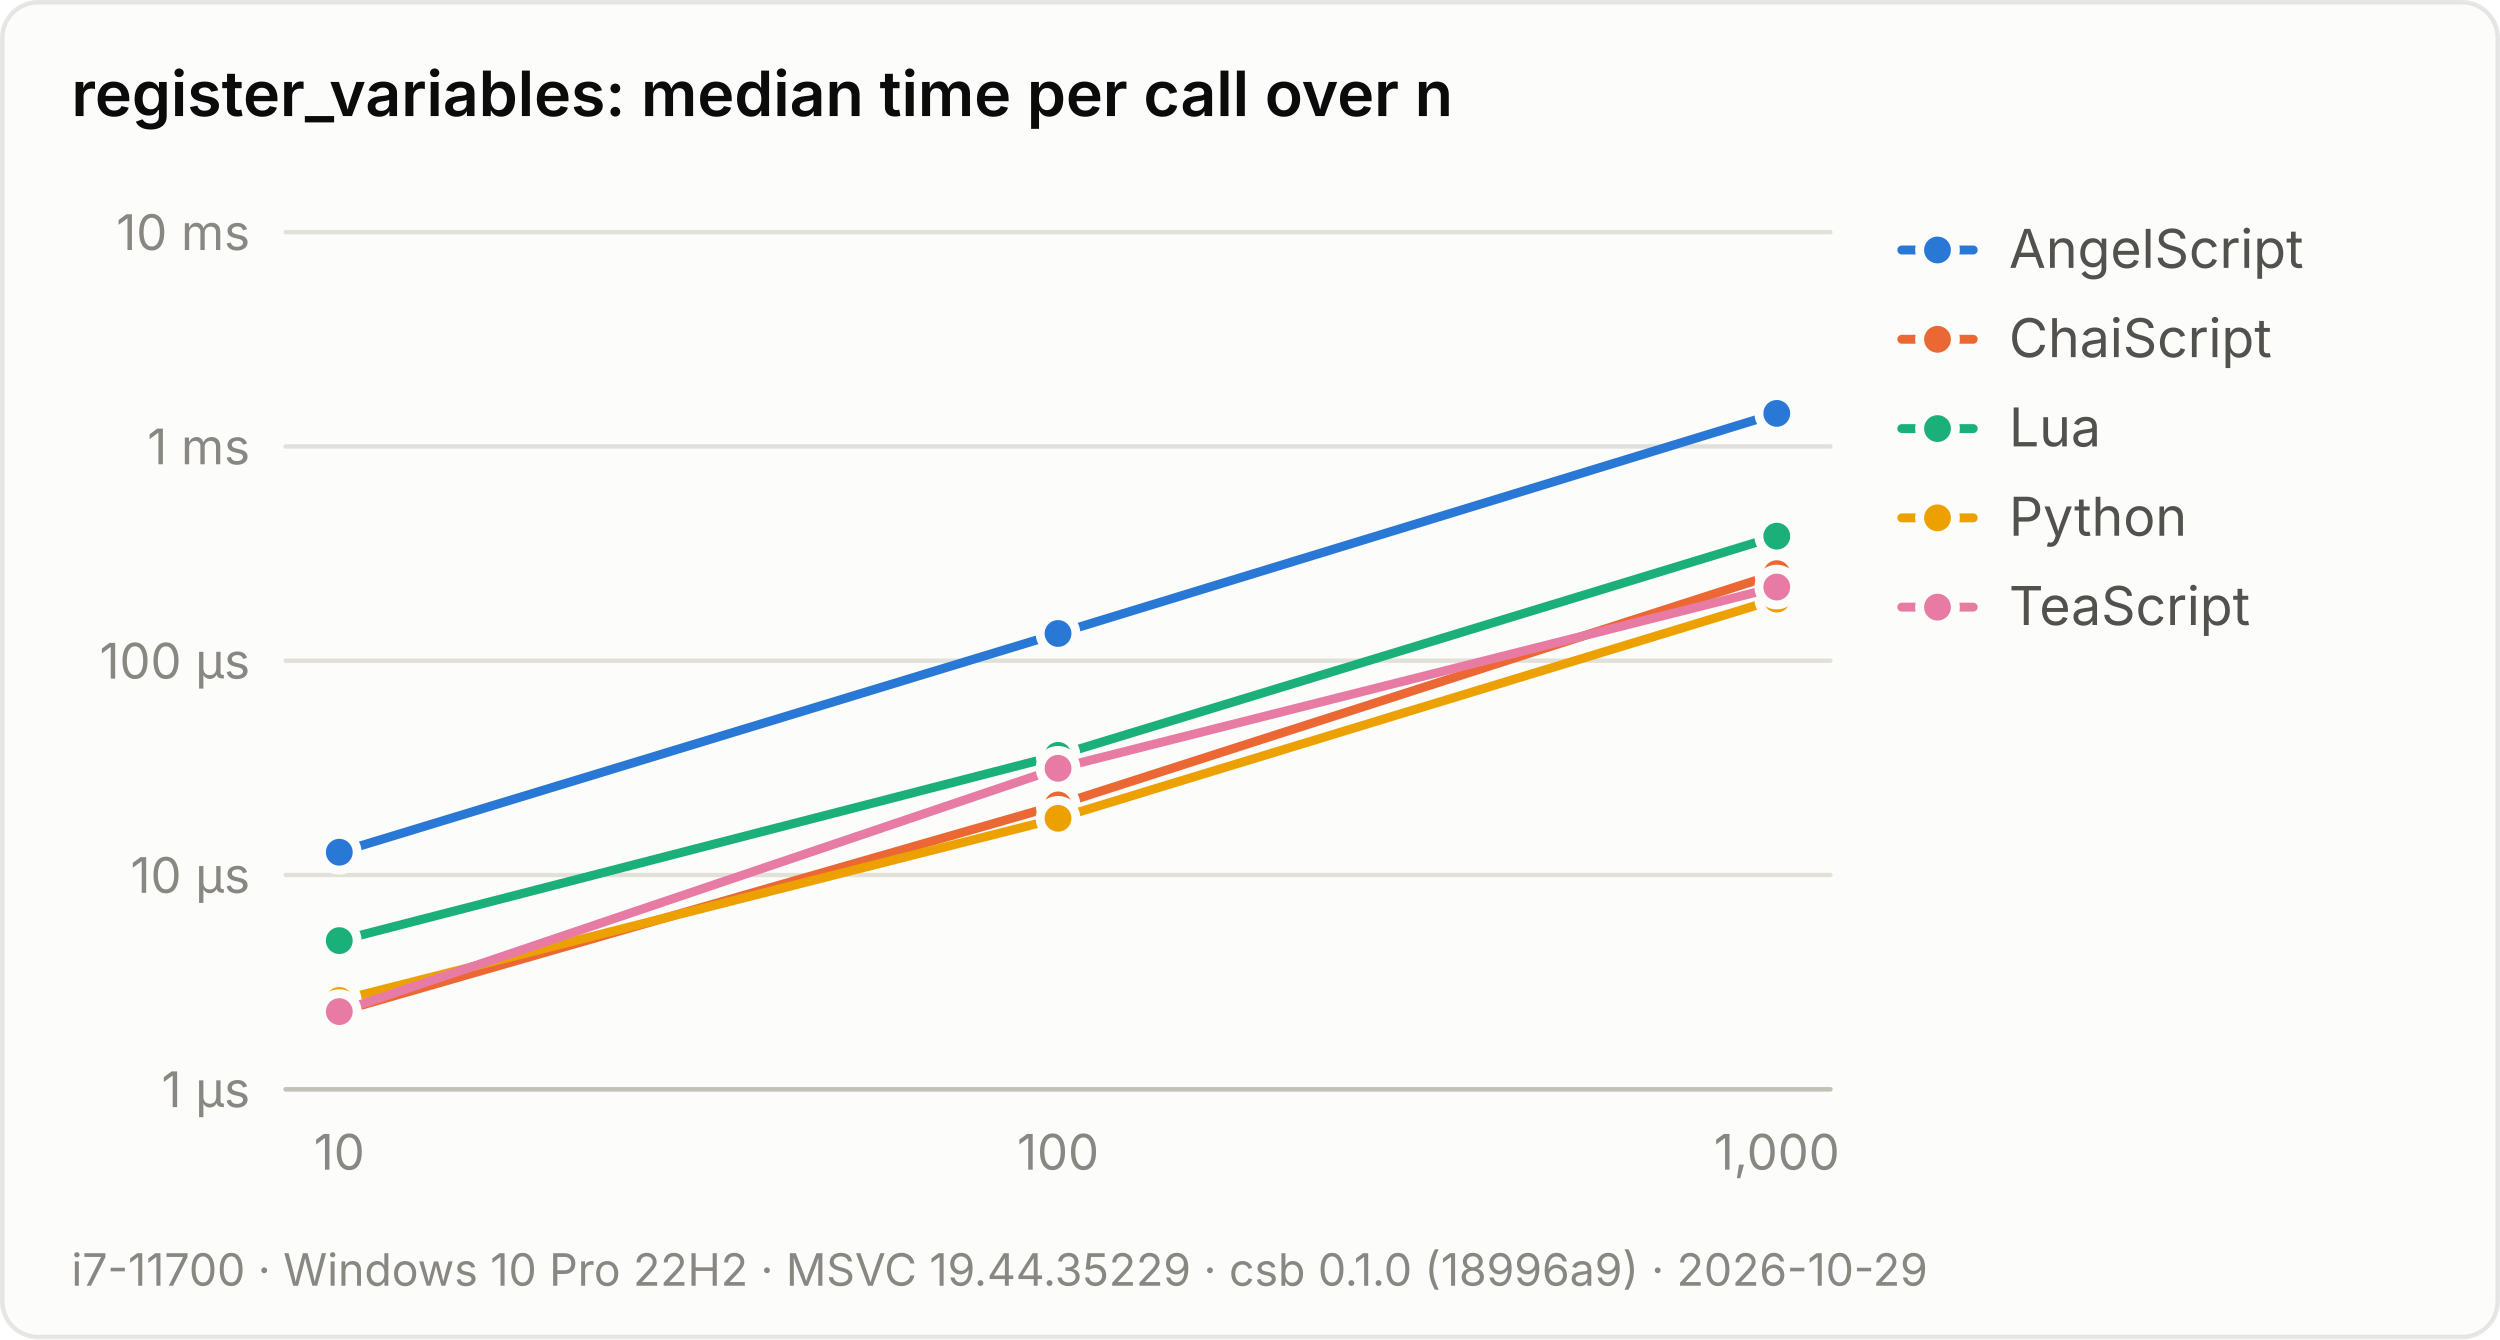
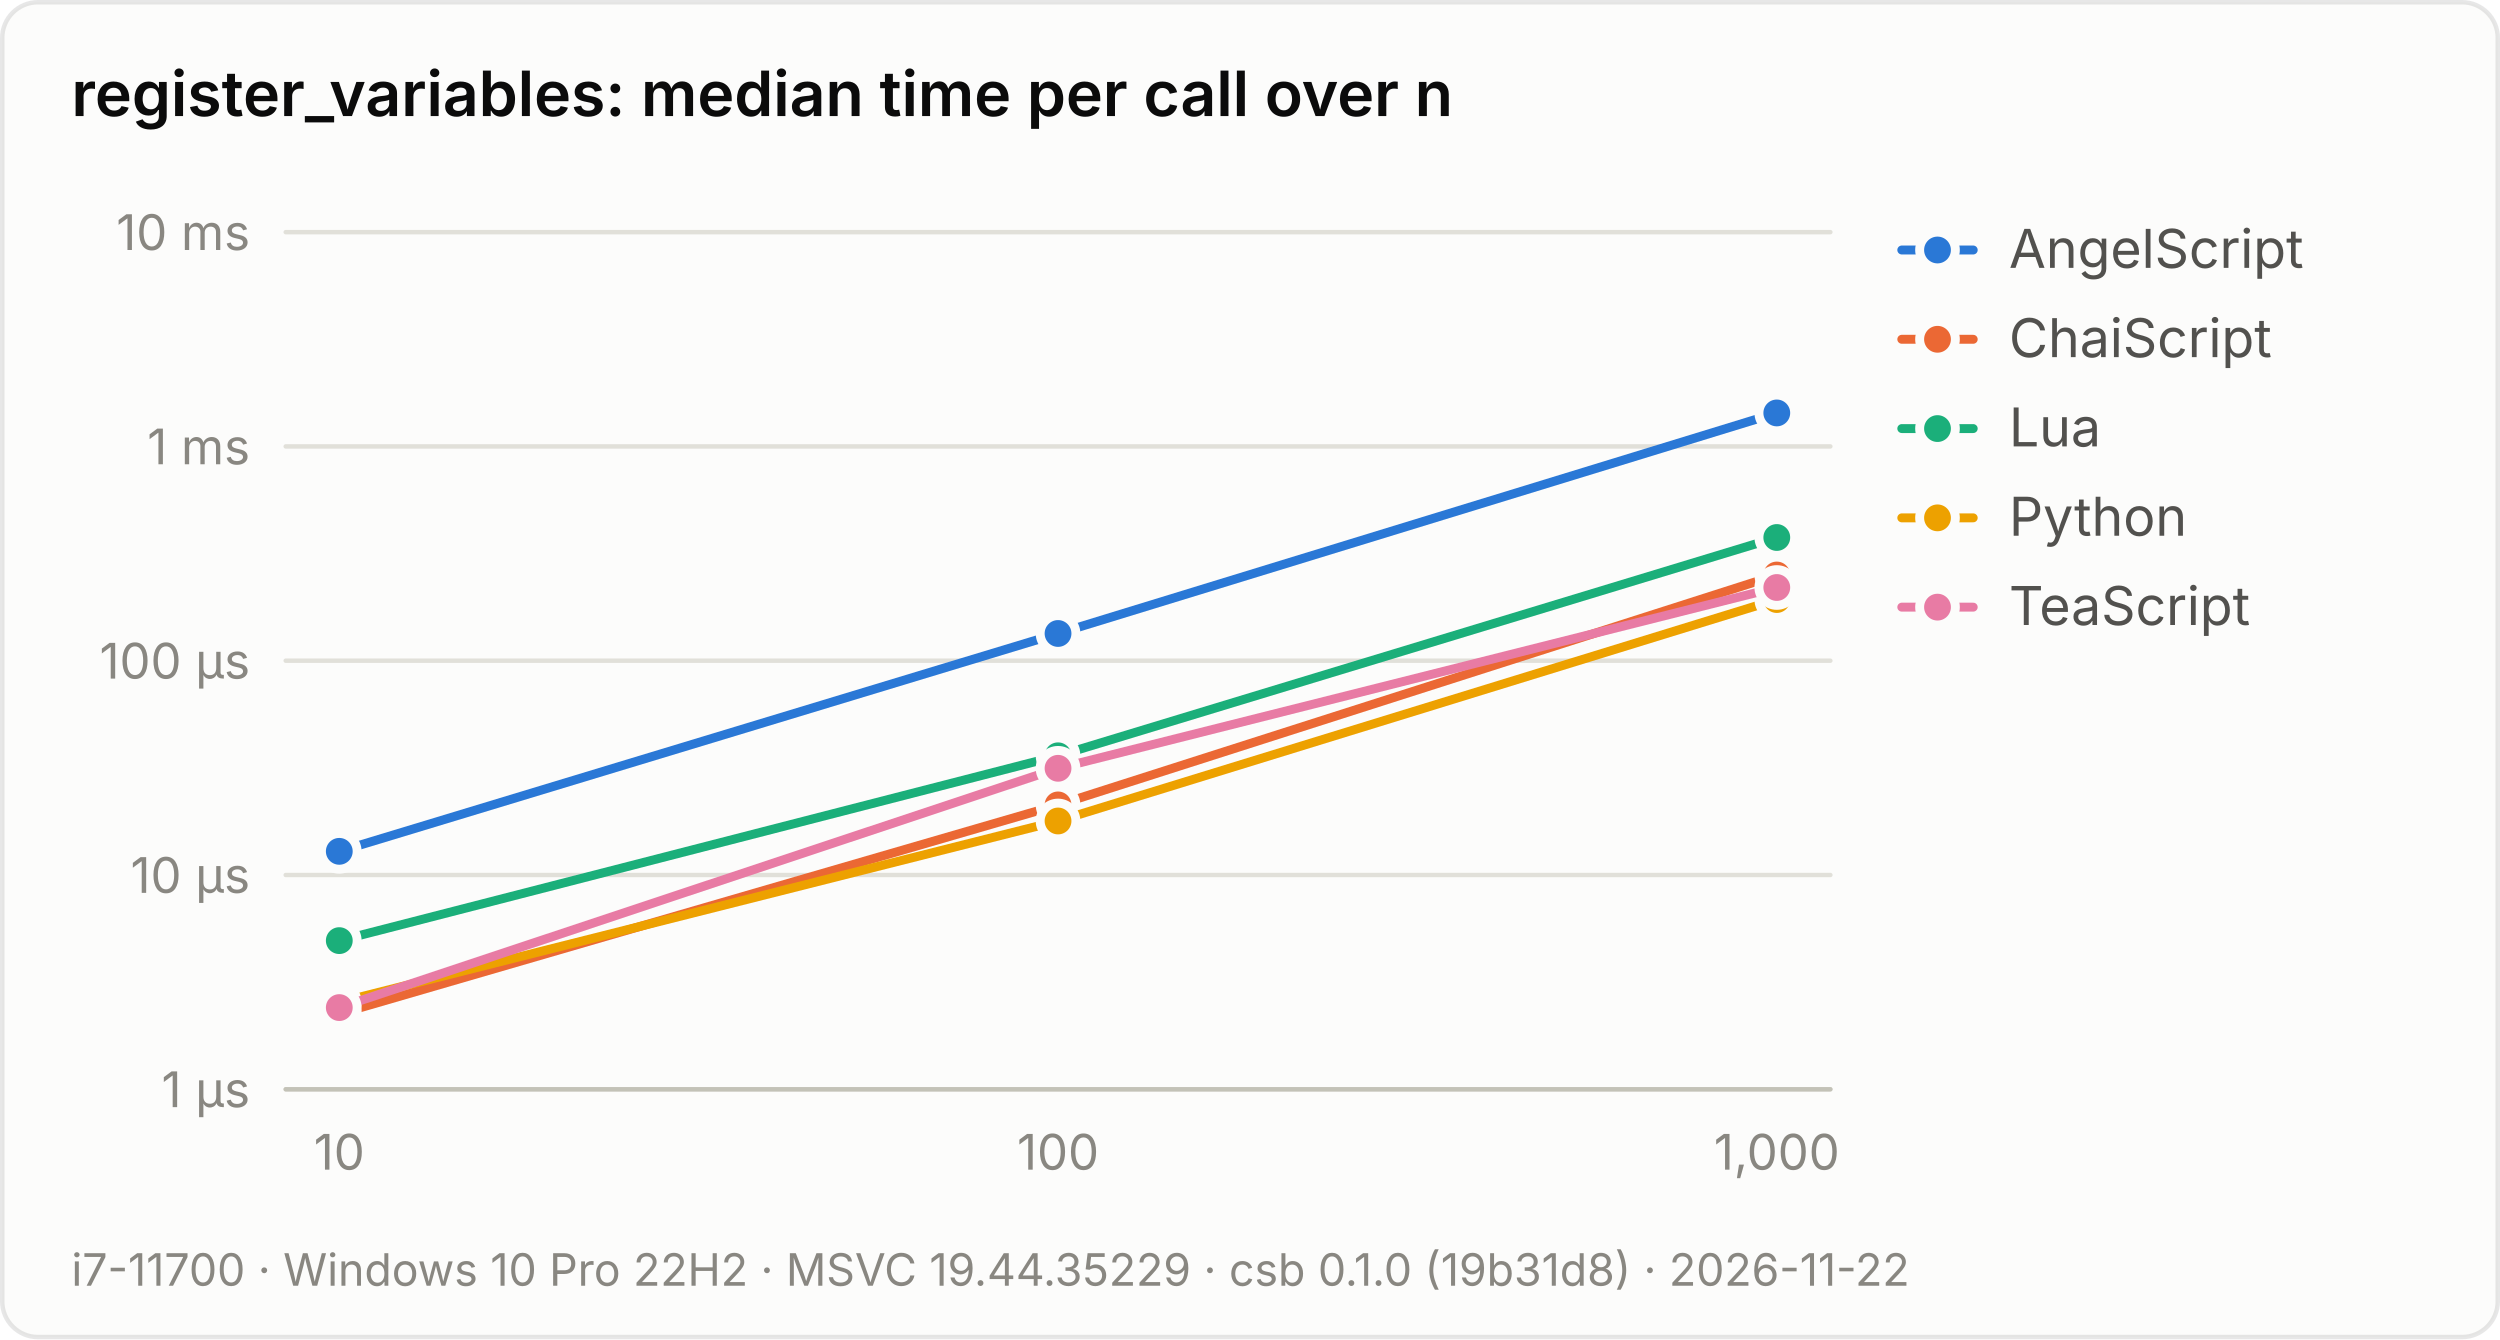
<svg xmlns="http://www.w3.org/2000/svg" width="560" height="300" viewBox="0 0 560 300" font-family="system-ui, -apple-system, &quot;Segoe UI&quot;, sans-serif" role="img">
  <rect x="0.5" y="0.5" width="559" height="299" rx="8" fill="#fcfcfb" stroke="rgba(11,11,11,0.10)" />
  <text x="16.0" y="26.0" font-size="14" fill="#0b0b0b" text-anchor="start" font-weight="600">register_variables: median time per call over n</text>
  <line x1="64.0" y1="244.0" x2="410.0" y2="244.0" stroke="#e1e0d9" stroke-width="1.0" stroke-linecap="round" />
  <text x="56.0" y="248.0" font-size="11" fill="#898781" text-anchor="end">1 µs</text>
  <line x1="64.0" y1="196.0" x2="410.0" y2="196.0" stroke="#e1e0d9" stroke-width="1.0" stroke-linecap="round" />
  <text x="56.0" y="200.0" font-size="11" fill="#898781" text-anchor="end">10 µs</text>
  <line x1="64.0" y1="148.0" x2="410.0" y2="148.0" stroke="#e1e0d9" stroke-width="1.0" stroke-linecap="round" />
  <text x="56.0" y="152.0" font-size="11" fill="#898781" text-anchor="end">100 µs</text>
  <line x1="64.0" y1="100.0" x2="410.0" y2="100.0" stroke="#e1e0d9" stroke-width="1.0" stroke-linecap="round" />
  <text x="56.0" y="104.0" font-size="11" fill="#898781" text-anchor="end">1 ms</text>
  <line x1="64.0" y1="52.0" x2="410.0" y2="52.0" stroke="#e1e0d9" stroke-width="1.0" stroke-linecap="round" />
  <text x="56.0" y="56.0" font-size="11" fill="#898781" text-anchor="end">10 ms</text>
  <line x1="64.0" y1="244.0" x2="410.0" y2="244.0" stroke="#c3c2b7" stroke-width="1.0" stroke-linecap="round" />
  <text x="76.0" y="262.0" font-size="11" fill="#898781" text-anchor="middle">10</text>
  <text x="237.0" y="262.0" font-size="11" fill="#898781" text-anchor="middle">100</text>
  <text x="398.0" y="262.0" font-size="11" fill="#898781" text-anchor="middle">1,000</text>
-   <polyline points="76.0,190.9 237.0,141.9 398.0,92.6" fill="none" stroke="#2a78d6" stroke-width="2.0" stroke-linejoin="round" stroke-linecap="round" />
-   <circle cx="76.0" cy="190.9" r="4.0" fill="#2a78d6" stroke="#fcfcfb" stroke-width="2" />
+   <polyline points="76.0,190.7 237.0,141.9 398.0,92.5" fill="none" stroke="#2a78d6" stroke-width="2.0" stroke-linejoin="round" stroke-linecap="round" />
+   <circle cx="76.0" cy="190.7" r="4.0" fill="#2a78d6" stroke="#fcfcfb" stroke-width="2" />
  <circle cx="237.0" cy="141.9" r="4.0" fill="#2a78d6" stroke="#fcfcfb" stroke-width="2" />
-   <circle cx="398.0" cy="92.6" r="4.0" fill="#2a78d6" stroke="#fcfcfb" stroke-width="2" />
+   <circle cx="398.0" cy="92.5" r="4.0" fill="#2a78d6" stroke="#fcfcfb" stroke-width="2" />
  <line x1="426.0" y1="56.0" x2="442.0" y2="56.0" stroke="#2a78d6" stroke-width="2" stroke-linecap="round" />
  <circle cx="434.0" cy="56.0" r="4.0" fill="#2a78d6" stroke="#fcfcfb" stroke-width="2" />
  <text x="450.0" y="60.0" font-size="12" fill="#52514e" text-anchor="start">AngelScript</text>
-   <polyline points="76.0,226.6 237.0,180.3 398.0,128.5" fill="none" stroke="#eb6834" stroke-width="2.0" stroke-linejoin="round" stroke-linecap="round" />
-   <circle cx="76.0" cy="226.6" r="4.0" fill="#eb6834" stroke="#fcfcfb" stroke-width="2" />
+   <polyline points="76.0,227.1 237.0,180.3 398.0,128.8" fill="none" stroke="#eb6834" stroke-width="2.0" stroke-linejoin="round" stroke-linecap="round" />
+   <circle cx="76.0" cy="227.1" r="4.0" fill="#eb6834" stroke="#fcfcfb" stroke-width="2" />
  <circle cx="237.0" cy="180.3" r="4.0" fill="#eb6834" stroke="#fcfcfb" stroke-width="2" />
-   <circle cx="398.0" cy="128.5" r="4.0" fill="#eb6834" stroke="#fcfcfb" stroke-width="2" />
+   <circle cx="398.0" cy="128.8" r="4.0" fill="#eb6834" stroke="#fcfcfb" stroke-width="2" />
  <line x1="426.0" y1="76.0" x2="442.0" y2="76.0" stroke="#eb6834" stroke-width="2" stroke-linecap="round" />
  <circle cx="434.0" cy="76.0" r="4.0" fill="#eb6834" stroke="#fcfcfb" stroke-width="2" />
  <text x="450.0" y="80.0" font-size="12" fill="#52514e" text-anchor="start">ChaiScript</text>
-   <polyline points="76.0,210.7 237.0,169.2 398.0,120.1" fill="none" stroke="#1baf7a" stroke-width="2.0" stroke-linejoin="round" stroke-linecap="round" />
+   <polyline points="76.0,210.7 237.0,169.3 398.0,120.4" fill="none" stroke="#1baf7a" stroke-width="2.0" stroke-linejoin="round" stroke-linecap="round" />
  <circle cx="76.0" cy="210.7" r="4.0" fill="#1baf7a" stroke="#fcfcfb" stroke-width="2" />
-   <circle cx="237.0" cy="169.2" r="4.0" fill="#1baf7a" stroke="#fcfcfb" stroke-width="2" />
-   <circle cx="398.0" cy="120.1" r="4.0" fill="#1baf7a" stroke="#fcfcfb" stroke-width="2" />
+   <circle cx="237.0" cy="169.3" r="4.0" fill="#1baf7a" stroke="#fcfcfb" stroke-width="2" />
+   <circle cx="398.0" cy="120.4" r="4.0" fill="#1baf7a" stroke="#fcfcfb" stroke-width="2" />
  <line x1="426.0" y1="96.0" x2="442.0" y2="96.0" stroke="#1baf7a" stroke-width="2" stroke-linecap="round" />
  <circle cx="434.0" cy="96.0" r="4.0" fill="#1baf7a" stroke="#fcfcfb" stroke-width="2" />
  <text x="450.0" y="100.0" font-size="12" fill="#52514e" text-anchor="start">Lua</text>
-   <polyline points="76.0,224.1 237.0,183.3 398.0,134.2" fill="none" stroke="#eda100" stroke-width="2.0" stroke-linejoin="round" stroke-linecap="round" />
-   <circle cx="76.0" cy="224.1" r="4.0" fill="#eda100" stroke="#fcfcfb" stroke-width="2" />
-   <circle cx="237.0" cy="183.3" r="4.0" fill="#eda100" stroke="#fcfcfb" stroke-width="2" />
-   <circle cx="398.0" cy="134.2" r="4.0" fill="#eda100" stroke="#fcfcfb" stroke-width="2" />
+   <polyline points="76.0,224.5 237.0,183.9 398.0,134.3" fill="none" stroke="#eda100" stroke-width="2.0" stroke-linejoin="round" stroke-linecap="round" />
+   <circle cx="76.0" cy="224.5" r="4.0" fill="#eda100" stroke="#fcfcfb" stroke-width="2" />
+   <circle cx="237.0" cy="183.9" r="4.0" fill="#eda100" stroke="#fcfcfb" stroke-width="2" />
+   <circle cx="398.0" cy="134.3" r="4.0" fill="#eda100" stroke="#fcfcfb" stroke-width="2" />
  <line x1="426.0" y1="116.0" x2="442.0" y2="116.0" stroke="#eda100" stroke-width="2" stroke-linecap="round" />
  <circle cx="434.0" cy="116.0" r="4.0" fill="#eda100" stroke="#fcfcfb" stroke-width="2" />
  <text x="450.0" y="120.0" font-size="12" fill="#52514e" text-anchor="start">Python</text>
-   <polyline points="76.0,226.6 237.0,172.1 398.0,131.5" fill="none" stroke="#e87ba4" stroke-width="2.0" stroke-linejoin="round" stroke-linecap="round" />
-   <circle cx="76.0" cy="226.6" r="4.0" fill="#e87ba4" stroke="#fcfcfb" stroke-width="2" />
+   <polyline points="76.0,225.7 237.0,172.1 398.0,131.6" fill="none" stroke="#e87ba4" stroke-width="2.0" stroke-linejoin="round" stroke-linecap="round" />
+   <circle cx="76.0" cy="225.7" r="4.0" fill="#e87ba4" stroke="#fcfcfb" stroke-width="2" />
  <circle cx="237.0" cy="172.1" r="4.0" fill="#e87ba4" stroke="#fcfcfb" stroke-width="2" />
-   <circle cx="398.0" cy="131.5" r="4.0" fill="#e87ba4" stroke="#fcfcfb" stroke-width="2" />
+   <circle cx="398.0" cy="131.6" r="4.0" fill="#e87ba4" stroke="#fcfcfb" stroke-width="2" />
  <line x1="426.0" y1="136.0" x2="442.0" y2="136.0" stroke="#e87ba4" stroke-width="2" stroke-linecap="round" />
  <circle cx="434.0" cy="136.0" r="4.0" fill="#e87ba4" stroke="#fcfcfb" stroke-width="2" />
  <text x="450.0" y="140.0" font-size="12" fill="#52514e" text-anchor="start">TeaScript</text>
-   <text x="16.0" y="288.0" font-size="10" fill="#898781" text-anchor="start">i7-11700 · Windows 10 Pro 22H2 · MSVC 19.44.35229 · csb 0.1.0 (18996a9) · 2026-10-29</text>
+   <text x="16.0" y="288.0" font-size="10" fill="#898781" text-anchor="start">i7-11700 · Windows 10 Pro 22H2 · MSVC 19.44.35229 · csb 0.1.0 (19b31d8) · 2026-11-22</text>
</svg>
